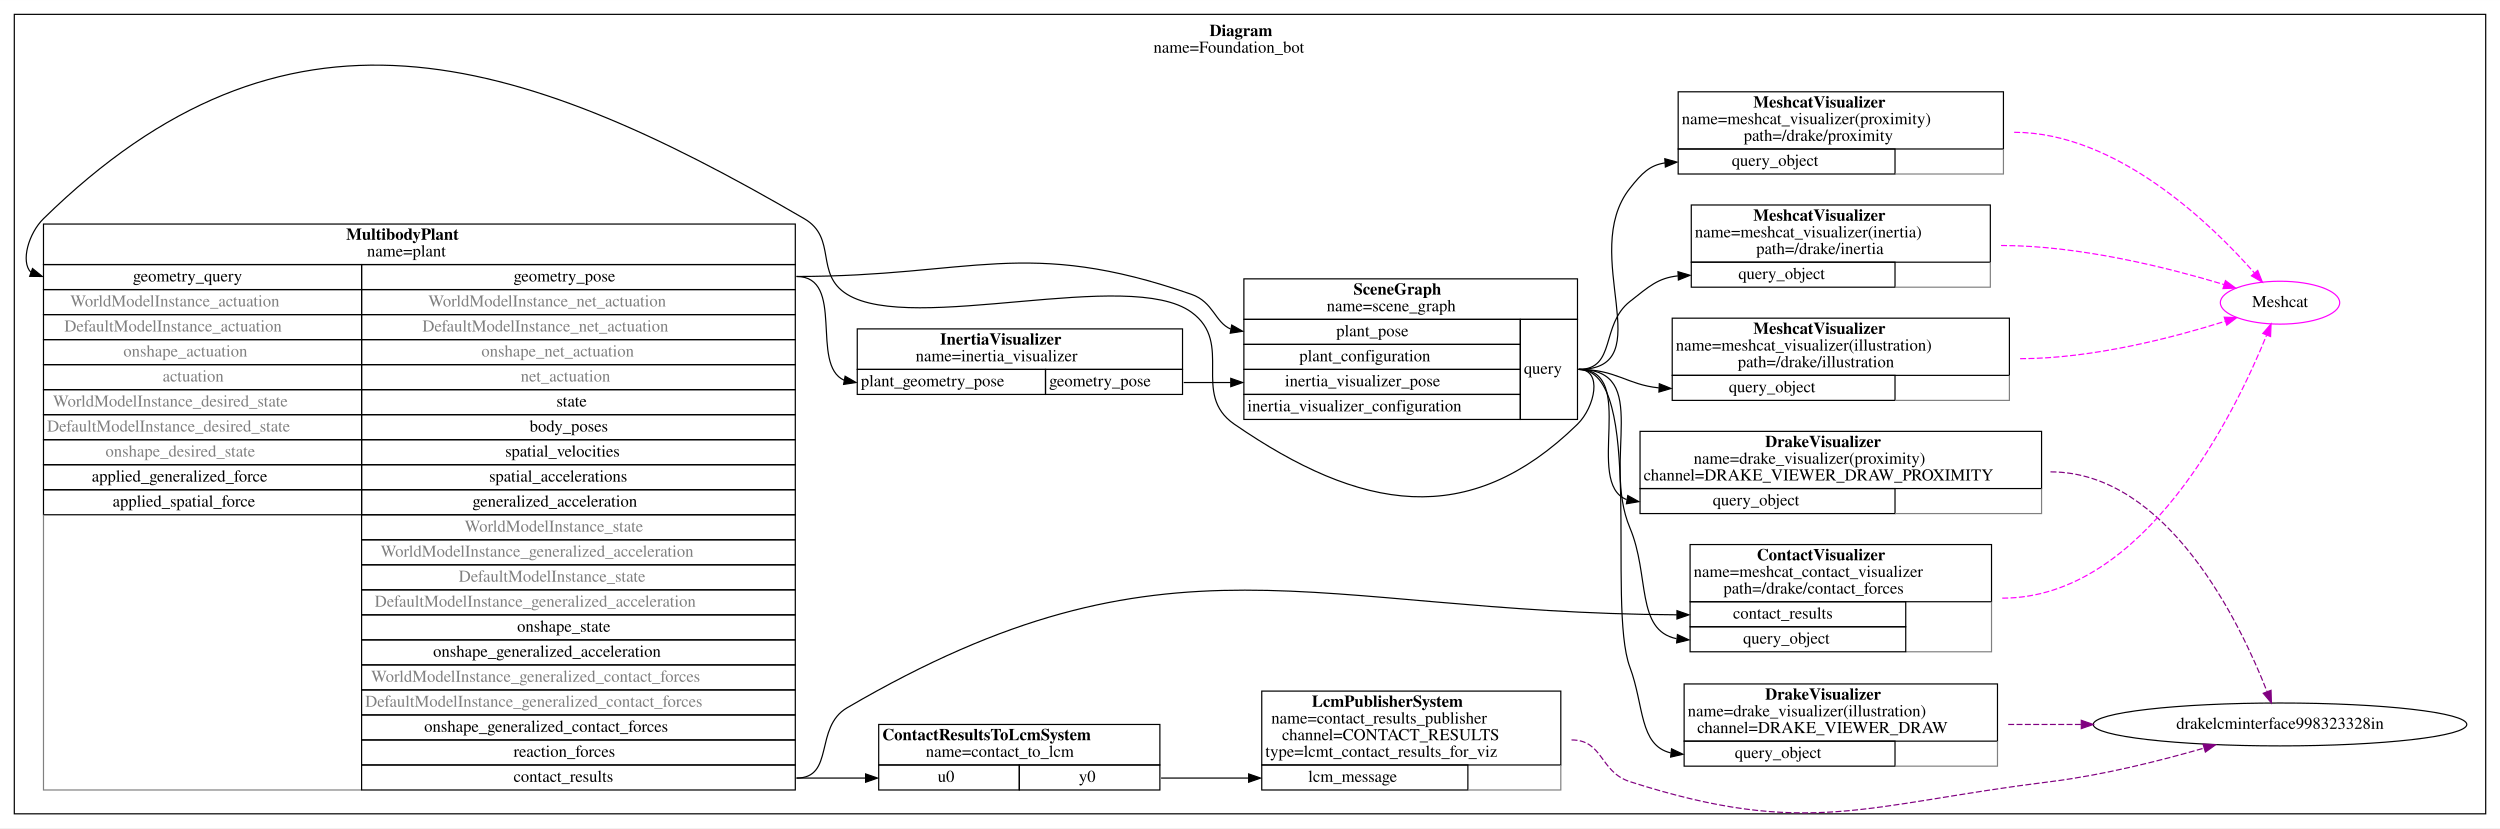
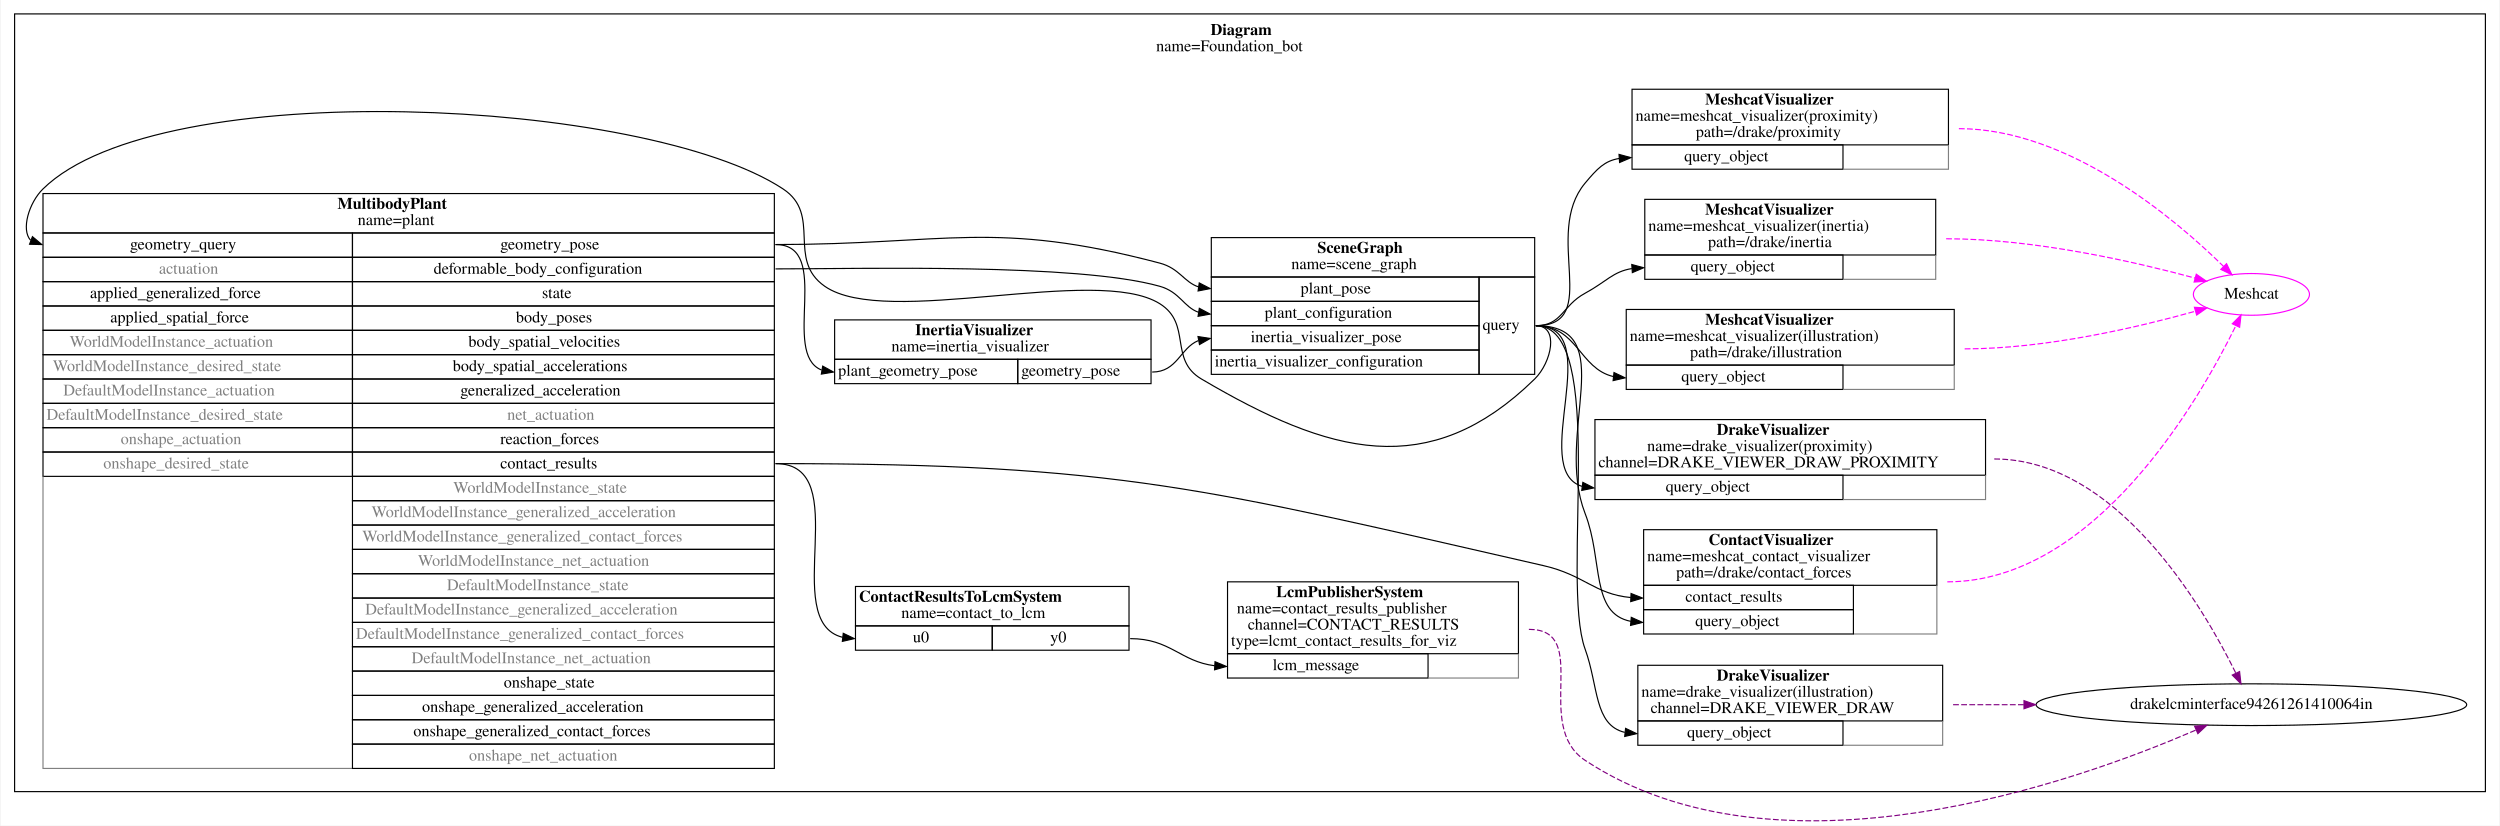
- <svg xmlns="http://www.w3.org/2000/svg" width="2098pt" height="695pt" viewBox="0.00 0.00 2098.27 695.00">
-   <g id="graph0" class="graph" transform="scale(1 1) rotate(0) translate(4 691)">
-     <polygon fill="white" stroke="transparent" points="-4,4 -4,-691 2094.27,-691 2094.27,4 -4,4" />
+ <svg xmlns="http://www.w3.org/2000/svg" width="2156pt" height="712pt" viewBox="0.00 0.00 2155.77 712.32">
+   <g id="graph0" class="graph" transform="scale(1 1) rotate(0) translate(4 708.32)">
+     <polygon fill="white" stroke="transparent" points="-4,4 -4,-708.32 2151.77,-708.32 2151.77,4 -4,4" />
    <g id="clust1" class="cluster">
-       <polygon fill="none" stroke="black" points="8,-8 8,-679 2082.27,-679 2082.27,-8 8,-8" />
-       <text text-anchor="start" x="1011.14" y="-660.8" font-family="Times,serif" font-weight="bold" font-size="14.00">Diagram</text>
-       <text text-anchor="start" x="964.14" y="-646.8" font-family="Times,serif" font-size="14.00">name=Foundation_bot</text>
+       <polygon fill="none" stroke="black" points="8,-25.32 8,-696.32 2139.77,-696.32 2139.77,-25.32 8,-25.32" />
+       <text text-anchor="start" x="1039.88" y="-678.12" font-family="Times,serif" font-weight="bold" font-size="14.00">Diagram</text>
+       <text text-anchor="start" x="992.88" y="-664.12" font-family="Times,serif" font-size="14.00">name=Foundation_bot</text>
    </g>
    <g id="clust2" class="cluster">
-       <polygon fill="none" stroke="white" points="16,-16 16,-627 2074.27,-627 2074.27,-16 16,-16" />
+       <polygon fill="none" stroke="white" points="16,-33.32 16,-644.32 2131.77,-644.32 2131.77,-33.32 16,-33.32" />
    </g>
    <g id="node1" class="node">
-       <polygon fill="none" stroke="black" points="32.5,-469 32.5,-503 663.5,-503 663.5,-469 32.5,-469" />
-       <text text-anchor="start" x="286.5" y="-489.8" font-family="Times,serif" font-weight="bold" font-size="14.00">MultibodyPlant</text>
-       <text text-anchor="start" x="304" y="-475.8" font-family="Times,serif" font-size="14.00">name=plant</text>
-       <polygon fill="none" stroke="black" points="32.5,-448 32.5,-469 299.5,-469 299.5,-448 32.5,-448" />
-       <text text-anchor="start" x="107.5" y="-454.8" font-family="Times,serif" font-size="14.00">geometry_query</text>
-       <polygon fill="none" stroke="black" points="299.5,-448 299.5,-469 663.5,-469 663.5,-448 299.5,-448" />
-       <text text-anchor="start" x="427" y="-454.8" font-family="Times,serif" font-size="14.00">geometry_pose</text>
-       <polygon fill="none" stroke="black" points="32.5,-427 32.5,-448 299.5,-448 299.5,-427 32.5,-427" />
-       <text text-anchor="start" x="55" y="-433.8" font-family="Times,serif" font-size="14.00" fill="grey">WorldModelInstance_actuation</text>
-       <polygon fill="none" stroke="black" points="299.5,-427 299.5,-448 663.5,-448 663.5,-427 299.5,-427" />
-       <text text-anchor="start" x="355.5" y="-433.8" font-family="Times,serif" font-size="14.00" fill="grey">WorldModelInstance_net_actuation</text>
-       <polygon fill="none" stroke="black" points="32.5,-406 32.5,-427 299.5,-427 299.5,-406 32.5,-406" />
-       <text text-anchor="start" x="50" y="-412.8" font-family="Times,serif" font-size="14.00" fill="grey">DefaultModelInstance_actuation</text>
-       <polygon fill="none" stroke="black" points="299.5,-406 299.5,-427 663.5,-427 663.5,-406 299.5,-406" />
-       <text text-anchor="start" x="350.5" y="-412.8" font-family="Times,serif" font-size="14.00" fill="grey">DefaultModelInstance_net_actuation</text>
-       <polygon fill="none" stroke="black" points="32.5,-385 32.5,-406 299.5,-406 299.5,-385 32.5,-385" />
-       <text text-anchor="start" x="99.5" y="-391.8" font-family="Times,serif" font-size="14.00" fill="grey">onshape_actuation</text>
-       <polygon fill="none" stroke="black" points="299.5,-385 299.5,-406 663.5,-406 663.5,-385 299.5,-385" />
-       <text text-anchor="start" x="400" y="-391.8" font-family="Times,serif" font-size="14.00" fill="grey">onshape_net_actuation</text>
-       <polygon fill="none" stroke="black" points="32.5,-364 32.5,-385 299.5,-385 299.5,-364 32.5,-364" />
-       <text text-anchor="start" x="132.5" y="-370.8" font-family="Times,serif" font-size="14.00" fill="grey">actuation</text>
-       <polygon fill="none" stroke="black" points="299.5,-364 299.5,-385 663.5,-385 663.5,-364 299.5,-364" />
-       <text text-anchor="start" x="433" y="-370.8" font-family="Times,serif" font-size="14.00" fill="grey">net_actuation</text>
-       <polygon fill="none" stroke="black" points="32.5,-343 32.5,-364 299.5,-364 299.5,-343 32.5,-343" />
-       <text text-anchor="start" x="40.5" y="-349.8" font-family="Times,serif" font-size="14.00" fill="grey">WorldModelInstance_desired_state</text>
-       <polygon fill="none" stroke="black" points="299.5,-343 299.5,-364 663.5,-364 663.5,-343 299.5,-343" />
-       <text text-anchor="start" x="463" y="-349.8" font-family="Times,serif" font-size="14.00">state</text>
-       <polygon fill="none" stroke="black" points="32.5,-322 32.5,-343 299.5,-343 299.5,-322 32.5,-322" />
-       <text text-anchor="start" x="35.5" y="-328.8" font-family="Times,serif" font-size="14.00" fill="grey">DefaultModelInstance_desired_state</text>
-       <polygon fill="none" stroke="black" points="299.5,-322 299.5,-343 663.5,-343 663.5,-322 299.5,-322" />
-       <text text-anchor="start" x="440.5" y="-328.8" font-family="Times,serif" font-size="14.00">body_poses</text>
-       <polygon fill="none" stroke="black" points="32.5,-301 32.5,-322 299.5,-322 299.5,-301 32.5,-301" />
-       <text text-anchor="start" x="84.5" y="-307.8" font-family="Times,serif" font-size="14.00" fill="grey">onshape_desired_state</text>
-       <polygon fill="none" stroke="black" points="299.5,-301 299.5,-322 663.5,-322 663.5,-301 299.5,-301" />
-       <text text-anchor="start" x="420" y="-307.8" font-family="Times,serif" font-size="14.00">spatial_velocities</text>
-       <polygon fill="none" stroke="black" points="32.5,-280 32.5,-301 299.5,-301 299.5,-280 32.5,-280" />
-       <text text-anchor="start" x="73" y="-286.8" font-family="Times,serif" font-size="14.00">applied_generalized_force</text>
-       <polygon fill="none" stroke="black" points="299.5,-280 299.5,-301 663.5,-301 663.5,-280 299.5,-280" />
-       <text text-anchor="start" x="406.5" y="-286.8" font-family="Times,serif" font-size="14.00">spatial_accelerations</text>
-       <polygon fill="none" stroke="black" points="32.5,-259 32.5,-280 299.5,-280 299.5,-259 32.5,-259" />
-       <text text-anchor="start" x="90.5" y="-265.8" font-family="Times,serif" font-size="14.00">applied_spatial_force</text>
-       <polygon fill="none" stroke="black" points="299.5,-259 299.5,-280 663.5,-280 663.5,-259 299.5,-259" />
-       <text text-anchor="start" x="392.5" y="-265.8" font-family="Times,serif" font-size="14.00">generalized_acceleration</text>
-       <polyline fill="none" stroke="grey" points="32.5,-259 32.5,-28 299.5,-28 " />
-       <polygon fill="none" stroke="black" points="299.5,-238 299.5,-259 663.5,-259 663.5,-238 299.5,-238" />
-       <text text-anchor="start" x="386" y="-244.8" font-family="Times,serif" font-size="14.00" fill="grey">WorldModelInstance_state</text>
-       <polygon fill="none" stroke="black" points="299.5,-217 299.5,-238 663.5,-238 663.5,-217 299.5,-217" />
-       <text text-anchor="start" x="315.5" y="-223.8" font-family="Times,serif" font-size="14.00" fill="grey">WorldModelInstance_generalized_acceleration</text>
-       <polygon fill="none" stroke="black" points="299.5,-196 299.5,-217 663.5,-217 663.5,-196 299.5,-196" />
-       <text text-anchor="start" x="381" y="-202.8" font-family="Times,serif" font-size="14.00" fill="grey">DefaultModelInstance_state</text>
-       <polygon fill="none" stroke="black" points="299.5,-175 299.5,-196 663.5,-196 663.5,-175 299.5,-175" />
-       <text text-anchor="start" x="310.5" y="-181.8" font-family="Times,serif" font-size="14.00" fill="grey">DefaultModelInstance_generalized_acceleration</text>
-       <polygon fill="none" stroke="black" points="299.5,-154 299.5,-175 663.5,-175 663.5,-154 299.5,-154" />
-       <text text-anchor="start" x="430" y="-160.8" font-family="Times,serif" font-size="14.00">onshape_state</text>
-       <polygon fill="none" stroke="black" points="299.5,-133 299.5,-154 663.5,-154 663.5,-133 299.5,-133" />
-       <text text-anchor="start" x="359.5" y="-139.8" font-family="Times,serif" font-size="14.00">onshape_generalized_acceleration</text>
-       <polygon fill="none" stroke="black" points="299.5,-112 299.5,-133 663.5,-133 663.5,-112 299.5,-112" />
-       <text text-anchor="start" x="307.5" y="-118.8" font-family="Times,serif" font-size="14.00" fill="grey">WorldModelInstance_generalized_contact_forces</text>
-       <polygon fill="none" stroke="black" points="299.5,-91 299.5,-112 663.5,-112 663.5,-91 299.5,-91" />
-       <text text-anchor="start" x="302.5" y="-97.8" font-family="Times,serif" font-size="14.00" fill="grey">DefaultModelInstance_generalized_contact_forces</text>
-       <polygon fill="none" stroke="black" points="299.5,-70 299.5,-91 663.5,-91 663.5,-70 299.5,-70" />
-       <text text-anchor="start" x="352" y="-76.8" font-family="Times,serif" font-size="14.00">onshape_generalized_contact_forces</text>
-       <polygon fill="none" stroke="black" points="299.5,-49 299.5,-70 663.5,-70 663.5,-49 299.5,-49" />
-       <text text-anchor="start" x="427" y="-55.8" font-family="Times,serif" font-size="14.00">reaction_forces</text>
-       <polygon fill="none" stroke="black" points="299.5,-28 299.5,-49 663.5,-49 663.5,-28 299.5,-28" />
-       <text text-anchor="start" x="427" y="-34.8" font-family="Times,serif" font-size="14.00">contact_results</text>
+       <polygon fill="none" stroke="black" points="32.5,-507.32 32.5,-541.32 663.5,-541.32 663.5,-507.32 32.5,-507.32" />
+       <text text-anchor="start" x="286.5" y="-528.12" font-family="Times,serif" font-weight="bold" font-size="14.00">MultibodyPlant</text>
+       <text text-anchor="start" x="304" y="-514.12" font-family="Times,serif" font-size="14.00">name=plant</text>
+       <polygon fill="none" stroke="black" points="32.5,-486.32 32.5,-507.32 299.5,-507.32 299.5,-486.32 32.5,-486.32" />
+       <text text-anchor="start" x="107.5" y="-493.12" font-family="Times,serif" font-size="14.00">geometry_query</text>
+       <polygon fill="none" stroke="black" points="299.5,-486.32 299.5,-507.32 663.5,-507.32 663.5,-486.32 299.5,-486.32" />
+       <text text-anchor="start" x="427" y="-493.12" font-family="Times,serif" font-size="14.00">geometry_pose</text>
+       <polygon fill="none" stroke="black" points="32.5,-465.32 32.5,-486.32 299.5,-486.32 299.5,-465.32 32.5,-465.32" />
+       <text text-anchor="start" x="132.5" y="-472.12" font-family="Times,serif" font-size="14.00" fill="grey">actuation</text>
+       <polygon fill="none" stroke="black" points="299.5,-465.32 299.5,-486.32 663.5,-486.32 663.5,-465.32 299.5,-465.32" />
+       <text text-anchor="start" x="369.5" y="-472.12" font-family="Times,serif" font-size="14.00">deformable_body_configuration</text>
+       <polygon fill="none" stroke="black" points="32.5,-444.32 32.5,-465.32 299.5,-465.32 299.5,-444.32 32.5,-444.32" />
+       <text text-anchor="start" x="73" y="-451.12" font-family="Times,serif" font-size="14.00">applied_generalized_force</text>
+       <polygon fill="none" stroke="black" points="299.5,-444.32 299.5,-465.32 663.5,-465.32 663.5,-444.32 299.5,-444.32" />
+       <text text-anchor="start" x="463" y="-451.12" font-family="Times,serif" font-size="14.00">state</text>
+       <polygon fill="none" stroke="black" points="32.5,-423.32 32.5,-444.32 299.5,-444.32 299.5,-423.32 32.5,-423.32" />
+       <text text-anchor="start" x="90.5" y="-430.12" font-family="Times,serif" font-size="14.00">applied_spatial_force</text>
+       <polygon fill="none" stroke="black" points="299.5,-423.32 299.5,-444.32 663.5,-444.32 663.5,-423.32 299.5,-423.32" />
+       <text text-anchor="start" x="440.5" y="-430.12" font-family="Times,serif" font-size="14.00">body_poses</text>
+       <polygon fill="none" stroke="black" points="32.5,-402.32 32.5,-423.32 299.5,-423.32 299.5,-402.32 32.5,-402.32" />
+       <text text-anchor="start" x="55.5" y="-409.12" font-family="Times,serif" font-size="14.00" fill="grey">WorldModelInstance_actuation</text>
+       <polygon fill="none" stroke="black" points="299.5,-402.32 299.5,-423.32 663.5,-423.32 663.5,-402.32 299.5,-402.32" />
+       <text text-anchor="start" x="399.5" y="-409.12" font-family="Times,serif" font-size="14.00">body_spatial_velocities</text>
+       <polygon fill="none" stroke="black" points="32.5,-381.32 32.5,-402.32 299.5,-402.32 299.5,-381.32 32.5,-381.32" />
+       <text text-anchor="start" x="41" y="-388.12" font-family="Times,serif" font-size="14.00" fill="grey">WorldModelInstance_desired_state</text>
+       <polygon fill="none" stroke="black" points="299.5,-381.32 299.5,-402.32 663.5,-402.32 663.5,-381.32 299.5,-381.32" />
+       <text text-anchor="start" x="386" y="-388.12" font-family="Times,serif" font-size="14.00">body_spatial_accelerations</text>
+       <polygon fill="none" stroke="black" points="32.5,-360.32 32.5,-381.32 299.5,-381.32 299.5,-360.32 32.5,-360.32" />
+       <text text-anchor="start" x="50" y="-367.12" font-family="Times,serif" font-size="14.00" fill="grey">DefaultModelInstance_actuation</text>
+       <polygon fill="none" stroke="black" points="299.5,-360.32 299.5,-381.32 663.5,-381.32 663.5,-360.32 299.5,-360.32" />
+       <text text-anchor="start" x="392.5" y="-367.12" font-family="Times,serif" font-size="14.00">generalized_acceleration</text>
+       <polygon fill="none" stroke="black" points="32.5,-339.32 32.5,-360.32 299.5,-360.32 299.5,-339.32 32.5,-339.32" />
+       <text text-anchor="start" x="35.5" y="-346.12" font-family="Times,serif" font-size="14.00" fill="grey">DefaultModelInstance_desired_state</text>
+       <polygon fill="none" stroke="black" points="299.5,-339.32 299.5,-360.32 663.5,-360.32 663.5,-339.32 299.5,-339.32" />
+       <text text-anchor="start" x="433" y="-346.12" font-family="Times,serif" font-size="14.00" fill="grey">net_actuation</text>
+       <polygon fill="none" stroke="black" points="32.5,-318.32 32.5,-339.32 299.5,-339.32 299.5,-318.32 32.5,-318.32" />
+       <text text-anchor="start" x="99.5" y="-325.12" font-family="Times,serif" font-size="14.00" fill="grey">onshape_actuation</text>
+       <polygon fill="none" stroke="black" points="299.5,-318.32 299.5,-339.32 663.5,-339.32 663.5,-318.32 299.5,-318.32" />
+       <text text-anchor="start" x="427" y="-325.12" font-family="Times,serif" font-size="14.00">reaction_forces</text>
+       <polygon fill="none" stroke="black" points="32.5,-297.32 32.5,-318.32 299.5,-318.32 299.5,-297.32 32.5,-297.32" />
+       <text text-anchor="start" x="84.5" y="-304.12" font-family="Times,serif" font-size="14.00" fill="grey">onshape_desired_state</text>
+       <polygon fill="none" stroke="black" points="299.5,-297.32 299.5,-318.32 663.5,-318.32 663.5,-297.32 299.5,-297.32" />
+       <text text-anchor="start" x="427" y="-304.12" font-family="Times,serif" font-size="14.00">contact_results</text>
+       <polyline fill="none" stroke="grey" points="32.5,-297.32 32.5,-45.32 299.5,-45.32 " />
+       <polygon fill="none" stroke="black" points="299.5,-276.32 299.5,-297.32 663.5,-297.32 663.5,-276.32 299.5,-276.32" />
+       <text text-anchor="start" x="386.5" y="-283.12" font-family="Times,serif" font-size="14.00" fill="grey">WorldModelInstance_state</text>
+       <polygon fill="none" stroke="black" points="299.5,-255.32 299.5,-276.32 663.5,-276.32 663.5,-255.32 299.5,-255.32" />
+       <text text-anchor="start" x="316" y="-262.12" font-family="Times,serif" font-size="14.00" fill="grey">WorldModelInstance_generalized_acceleration</text>
+       <polygon fill="none" stroke="black" points="299.5,-234.32 299.5,-255.32 663.5,-255.32 663.5,-234.32 299.5,-234.32" />
+       <text text-anchor="start" x="308" y="-241.12" font-family="Times,serif" font-size="14.00" fill="grey">WorldModelInstance_generalized_contact_forces</text>
+       <polygon fill="none" stroke="black" points="299.5,-213.32 299.5,-234.32 663.5,-234.32 663.5,-213.32 299.5,-213.32" />
+       <text text-anchor="start" x="356" y="-220.12" font-family="Times,serif" font-size="14.00" fill="grey">WorldModelInstance_net_actuation</text>
+       <polygon fill="none" stroke="black" points="299.5,-192.32 299.5,-213.32 663.5,-213.32 663.5,-192.32 299.5,-192.32" />
+       <text text-anchor="start" x="381" y="-199.12" font-family="Times,serif" font-size="14.00" fill="grey">DefaultModelInstance_state</text>
+       <polygon fill="none" stroke="black" points="299.5,-171.32 299.5,-192.32 663.5,-192.32 663.5,-171.32 299.5,-171.32" />
+       <text text-anchor="start" x="310.5" y="-178.12" font-family="Times,serif" font-size="14.00" fill="grey">DefaultModelInstance_generalized_acceleration</text>
+       <polygon fill="none" stroke="black" points="299.5,-150.32 299.5,-171.32 663.5,-171.32 663.5,-150.32 299.5,-150.32" />
+       <text text-anchor="start" x="302.5" y="-157.12" font-family="Times,serif" font-size="14.00" fill="grey">DefaultModelInstance_generalized_contact_forces</text>
+       <polygon fill="none" stroke="black" points="299.5,-129.32 299.5,-150.32 663.5,-150.32 663.5,-129.32 299.5,-129.32" />
+       <text text-anchor="start" x="350.5" y="-136.12" font-family="Times,serif" font-size="14.00" fill="grey">DefaultModelInstance_net_actuation</text>
+       <polygon fill="none" stroke="black" points="299.5,-108.32 299.5,-129.32 663.5,-129.32 663.5,-108.32 299.5,-108.32" />
+       <text text-anchor="start" x="430" y="-115.12" font-family="Times,serif" font-size="14.00">onshape_state</text>
+       <polygon fill="none" stroke="black" points="299.5,-87.32 299.5,-108.32 663.5,-108.32 663.5,-87.32 299.5,-87.32" />
+       <text text-anchor="start" x="359.5" y="-94.12" font-family="Times,serif" font-size="14.00">onshape_generalized_acceleration</text>
+       <polygon fill="none" stroke="black" points="299.5,-66.32 299.5,-87.32 663.5,-87.32 663.5,-66.32 299.5,-66.32" />
+       <text text-anchor="start" x="352" y="-73.12" font-family="Times,serif" font-size="14.00">onshape_generalized_contact_forces</text>
+       <polygon fill="none" stroke="black" points="299.5,-45.32 299.5,-66.32 663.5,-66.32 663.5,-45.32 299.5,-45.32" />
+       <text text-anchor="start" x="400" y="-52.12" font-family="Times,serif" font-size="14.00" fill="grey">onshape_net_actuation</text>
    </g>
    <g id="node2" class="node">
-       <polygon fill="none" stroke="black" points="1040,-423 1040,-457 1320,-457 1320,-423 1040,-423" />
-       <text text-anchor="start" x="1132" y="-443.8" font-family="Times,serif" font-weight="bold" font-size="14.00">SceneGraph</text>
-       <text text-anchor="start" x="1109.5" y="-429.8" font-family="Times,serif" font-size="14.00">name=scene_graph</text>
-       <polygon fill="none" stroke="black" points="1040,-402 1040,-423 1272,-423 1272,-402 1040,-402" />
-       <text text-anchor="start" x="1117.5" y="-408.8" font-family="Times,serif" font-size="14.00">plant_pose</text>
-       <polygon fill="none" stroke="black" points="1272,-339 1272,-423 1320,-423 1320,-339 1272,-339" />
-       <text text-anchor="start" x="1275" y="-377.3" font-family="Times,serif" font-size="14.00">query</text>
-       <polygon fill="none" stroke="black" points="1040,-381 1040,-402 1272,-402 1272,-381 1040,-381" />
-       <text text-anchor="start" x="1086.5" y="-387.8" font-family="Times,serif" font-size="14.00">plant_configuration</text>
-       <polygon fill="none" stroke="black" points="1040,-360 1040,-381 1272,-381 1272,-360 1040,-360" />
-       <text text-anchor="start" x="1074.5" y="-366.8" font-family="Times,serif" font-size="14.00">inertia_visualizer_pose</text>
-       <polygon fill="none" stroke="black" points="1040,-339 1040,-360 1272,-360 1272,-339 1040,-339" />
-       <text text-anchor="start" x="1043" y="-345.8" font-family="Times,serif" font-size="14.00">inertia_visualizer_configuration</text>
+       <polygon fill="none" stroke="black" points="1040.5,-469.32 1040.5,-503.32 1319.5,-503.32 1319.5,-469.32 1040.5,-469.32" />
+       <text text-anchor="start" x="1132" y="-490.12" font-family="Times,serif" font-weight="bold" font-size="14.00">SceneGraph</text>
+       <text text-anchor="start" x="1109.5" y="-476.12" font-family="Times,serif" font-size="14.00">name=scene_graph</text>
+       <polygon fill="none" stroke="black" points="1040.5,-448.32 1040.5,-469.32 1271.5,-469.32 1271.5,-448.32 1040.5,-448.32" />
+       <text text-anchor="start" x="1117.5" y="-455.12" font-family="Times,serif" font-size="14.00">plant_pose</text>
+       <polygon fill="none" stroke="black" points="1271.5,-385.32 1271.5,-469.32 1319.5,-469.32 1319.5,-385.32 1271.5,-385.32" />
+       <text text-anchor="start" x="1274.5" y="-423.62" font-family="Times,serif" font-size="14.00">query</text>
+       <polygon fill="none" stroke="black" points="1040.5,-427.32 1040.5,-448.32 1271.5,-448.32 1271.5,-427.32 1040.5,-427.32" />
+       <text text-anchor="start" x="1086.5" y="-434.12" font-family="Times,serif" font-size="14.00">plant_configuration</text>
+       <polygon fill="none" stroke="black" points="1040.5,-406.32 1040.5,-427.32 1271.5,-427.32 1271.5,-406.32 1040.5,-406.32" />
+       <text text-anchor="start" x="1074.5" y="-413.12" font-family="Times,serif" font-size="14.00">inertia_visualizer_pose</text>
+       <polygon fill="none" stroke="black" points="1040.5,-385.32 1040.5,-406.32 1271.5,-406.32 1271.5,-385.32 1040.5,-385.32" />
+       <text text-anchor="start" x="1043.5" y="-392.12" font-family="Times,serif" font-size="14.00">inertia_visualizer_configuration</text>
+     </g>
+     <g id="edge14" class="edge">
+       <path fill="none" stroke="black" d="M664.5,-497.32C812,-497.32 853.39,-518.99 996,-481.32 1013.18,-476.78 1016.87,-464.88 1029.6,-460.75" />
+       <polygon fill="black" stroke="black" points="1030.11,-464.22 1039.5,-459.32 1029.1,-457.29 1030.11,-464.22" />
+     </g>
+     <g id="edge15" class="edge">
+       <path fill="none" stroke="black" d="M664.5,-476.32C738.24,-476.32 925.02,-481.32 996,-461.32 1013.43,-456.4 1016.68,-443.4 1029.47,-438.89" />
+       <polygon fill="black" stroke="black" points="1030.16,-442.32 1039.5,-437.32 1029.08,-435.41 1030.16,-442.32" />
+     </g>
+     <g id="node6" class="node">
+       <polygon fill="none" stroke="black" points="733.5,-168.32 733.5,-202.32 969.5,-202.32 969.5,-168.32 733.5,-168.32" />
+       <text text-anchor="start" x="736.5" y="-189.12" font-family="Times,serif" font-weight="bold" font-size="14.00">ContactResultsToLcmSystem</text>
+       <text text-anchor="start" x="773" y="-175.12" font-family="Times,serif" font-size="14.00">name=contact_to_lcm</text>
+       <polygon fill="none" stroke="black" points="733.5,-147.32 733.5,-168.32 851.5,-168.32 851.5,-147.32 733.5,-147.32" />
+       <text text-anchor="start" x="783" y="-154.12" font-family="Times,serif" font-size="14.00">u0</text>
+       <polygon fill="none" stroke="black" points="851.5,-147.32 851.5,-168.32 969.5,-168.32 969.5,-147.32 851.5,-147.32" />
+       <text text-anchor="start" x="901.5" y="-154.12" font-family="Times,serif" font-size="14.00">y0</text>
+     </g>
+     <g id="edge13" class="edge">
+       <path fill="none" stroke="black" d="M664.5,-308.32C734.36,-308.32 666.55,-172.26 722.43,-158.45" />
+       <polygon fill="black" stroke="black" points="722.95,-161.91 732.5,-157.32 722.17,-154.95 722.95,-161.91" />
+     </g>
+     <g id="node12" class="node">
+       <polygon fill="none" stroke="black" points="1413.5,-203.32 1413.5,-251.32 1666.5,-251.32 1666.5,-203.32 1413.5,-203.32" />
+       <text text-anchor="start" x="1469.5" y="-238.12" font-family="Times,serif" font-weight="bold" font-size="14.00">ContactVisualizer</text>
+       <text text-anchor="start" x="1416.5" y="-224.12" font-family="Times,serif" font-size="14.00">name=meshcat_contact_visualizer</text>
+       <text text-anchor="start" x="1441.5" y="-210.12" font-family="Times,serif" font-size="14.00">path=/drake/contact_forces</text>
+       <polygon fill="none" stroke="black" points="1413.5,-182.32 1413.5,-203.32 1594.5,-203.32 1594.5,-182.32 1413.5,-182.32" />
+       <text text-anchor="start" x="1449.5" y="-189.12" font-family="Times,serif" font-size="14.00">contact_results</text>
+       <polyline fill="none" stroke="grey" points="1594.5,-161.32 1666.5,-161.32 1666.5,-203.32 " />
+       <polygon fill="none" stroke="black" points="1413.5,-161.32 1413.5,-182.32 1594.5,-182.32 1594.5,-161.32 1413.5,-161.32" />
+       <text text-anchor="start" x="1458" y="-168.12" font-family="Times,serif" font-size="14.00">query_object</text>
+     </g>
+     <g id="edge8" class="edge">
+       <path fill="none" stroke="black" d="M664.5,-308.32C961.53,-308.32 1037.41,-286.38 1327,-220.32 1362.48,-212.22 1371.08,-195.67 1402.48,-192.76" />
+       <polygon fill="black" stroke="black" points="1402.66,-196.26 1412.5,-192.32 1402.36,-189.26 1402.66,-196.26" />
+     </g>
+     <g id="node13" class="node">
+       <polygon fill="none" stroke="black" points="715.5,-398.32 715.5,-432.32 988.5,-432.32 988.5,-398.32 715.5,-398.32" />
+       <text text-anchor="start" x="785" y="-419.12" font-family="Times,serif" font-weight="bold" font-size="14.00">InertiaVisualizer</text>
+       <text text-anchor="start" x="764.5" y="-405.12" font-family="Times,serif" font-size="14.00">name=inertia_visualizer</text>
+       <polygon fill="none" stroke="black" points="715.5,-377.32 715.5,-398.32 873.5,-398.32 873.5,-377.32 715.5,-377.32" />
+       <text text-anchor="start" x="718.5" y="-384.12" font-family="Times,serif" font-size="14.00">plant_geometry_pose</text>
+       <polygon fill="none" stroke="black" points="873.5,-377.32 873.5,-398.32 988.5,-398.32 988.5,-377.32 873.5,-377.32" />
+       <text text-anchor="start" x="876.5" y="-384.12" font-family="Times,serif" font-size="14.00">geometry_pose</text>
+     </g>
+     <g id="edge11" class="edge">
+       <path fill="none" stroke="black" d="M664.5,-497.32C714.22,-497.32 668.71,-403.04 704.29,-389.05" />
+       <polygon fill="black" stroke="black" points="705.22,-392.44 714.5,-387.32 704.06,-385.54 705.22,-392.44" />
+     </g>
+     <g id="edge17" class="edge">
+       <path fill="none" stroke="black" d="M1320.5,-427.32C1340.95,-427.32 1334.12,-395.62 1319.5,-381.32 1228.17,-291.95 1142.09,-316.45 1032,-381.32 1003.55,-398.08 1024.01,-428.82 996,-446.32 941.46,-480.39 759.75,-424.54 707,-461.32 673.68,-484.55 704.91,-522.96 671,-545.32 552.55,-623.43 133.87,-644.6 32.5,-545.32 20.35,-533.42 13.38,-510 21.85,-500.98" />
+       <polygon fill="black" stroke="black" points="23.39,-504.14 31.5,-497.32 20.91,-497.59 23.39,-504.14" />
+     </g>
+     <g id="node3" class="node">
+       <polygon fill="none" stroke="black" points="1408.5,-86.32 1408.5,-134.32 1671.5,-134.32 1671.5,-86.32 1408.5,-86.32" />
+       <text text-anchor="start" x="1476.5" y="-121.12" font-family="Times,serif" font-weight="bold" font-size="14.00">DrakeVisualizer</text>
+       <text text-anchor="start" x="1411.5" y="-107.12" font-family="Times,serif" font-size="14.00">name=drake_visualizer(illustration)</text>
+       <text text-anchor="start" x="1419.5" y="-93.12" font-family="Times,serif" font-size="14.00">channel=DRAKE_VIEWER_DRAW</text>
+       <polygon fill="none" stroke="black" points="1408.5,-65.32 1408.5,-86.32 1585.5,-86.32 1585.5,-65.32 1408.5,-65.32" />
+       <text text-anchor="start" x="1451" y="-72.12" font-family="Times,serif" font-size="14.00">query_object</text>
+       <polyline fill="none" stroke="grey" points="1585.5,-65.32 1671.5,-65.32 1671.5,-86.32 " />
+     </g>
+     <g id="edge12" class="edge">
+       <path fill="none" stroke="black" d="M1320.5,-427.32C1383.22,-427.32 1341.54,-207.25 1363,-148.32 1374.68,-116.24 1370.62,-82.88 1397.23,-76.43" />
+       <polygon fill="black" stroke="black" points="1397.94,-79.88 1407.5,-75.32 1397.18,-72.92 1397.94,-79.88" />
+     </g>
+     <g id="node5" class="node">
+       <polygon fill="none" stroke="black" points="1371.5,-298.32 1371.5,-346.32 1708.5,-346.32 1708.5,-298.32 1371.5,-298.32" />
+       <text text-anchor="start" x="1476.5" y="-333.12" font-family="Times,serif" font-weight="bold" font-size="14.00">DrakeVisualizer</text>
+       <text text-anchor="start" x="1416.5" y="-319.12" font-family="Times,serif" font-size="14.00">name=drake_visualizer(proximity)</text>
+       <text text-anchor="start" x="1374.5" y="-305.12" font-family="Times,serif" font-size="14.00">channel=DRAKE_VIEWER_DRAW_PROXIMITY</text>
+       <polygon fill="none" stroke="black" points="1371.5,-277.32 1371.5,-298.32 1585.5,-298.32 1585.5,-277.32 1371.5,-277.32" />
+       <text text-anchor="start" x="1432.5" y="-284.12" font-family="Times,serif" font-size="14.00">query_object</text>
+       <polyline fill="none" stroke="grey" points="1585.5,-277.32 1708.5,-277.32 1708.5,-298.32 " />
+     </g>
+     <g id="edge10" class="edge">
+       <path fill="none" stroke="black" d="M1320.5,-427.32C1382.7,-427.32 1313.55,-303.24 1360.35,-288.7" />
+       <polygon fill="black" stroke="black" points="1361.07,-292.14 1370.5,-287.32 1360.12,-285.2 1361.07,-292.14" />
+     </g>
+     <g id="node8" class="node">
+       <polygon fill="none" stroke="black" points="1398.5,-393.32 1398.5,-441.32 1681.5,-441.32 1681.5,-393.32 1398.5,-393.32" />
+       <text text-anchor="start" x="1466.5" y="-428.12" font-family="Times,serif" font-weight="bold" font-size="14.00">MeshcatVisualizer</text>
+       <text text-anchor="start" x="1401.5" y="-414.12" font-family="Times,serif" font-size="14.00">name=meshcat_visualizer(illustration)</text>
+       <text text-anchor="start" x="1453.5" y="-400.12" font-family="Times,serif" font-size="14.00">path=/drake/illustration</text>
+       <polygon fill="none" stroke="black" points="1398.5,-372.32 1398.5,-393.32 1585.5,-393.32 1585.5,-372.32 1398.5,-372.32" />
+       <text text-anchor="start" x="1446" y="-379.12" font-family="Times,serif" font-size="14.00">query_object</text>
+       <polyline fill="none" stroke="grey" points="1585.5,-372.32 1681.5,-372.32 1681.5,-393.32 " />
+     </g>
+     <g id="edge19" class="edge">
+       <path fill="none" stroke="black" d="M1320.5,-427.32C1356.42,-427.32 1357.92,-390.36 1387.39,-383.43" />
+       <polygon fill="black" stroke="black" points="1387.94,-386.89 1397.5,-382.32 1387.18,-379.93 1387.94,-386.89" />
+     </g>
+     <g id="node10" class="node">
+       <polygon fill="none" stroke="black" points="1414.5,-488.32 1414.5,-536.32 1665.5,-536.32 1665.5,-488.32 1414.5,-488.32" />
+       <text text-anchor="start" x="1466.5" y="-523.12" font-family="Times,serif" font-weight="bold" font-size="14.00">MeshcatVisualizer</text>
+       <text text-anchor="start" x="1417.5" y="-509.12" font-family="Times,serif" font-size="14.00">name=meshcat_visualizer(inertia)</text>
+       <text text-anchor="start" x="1469" y="-495.12" font-family="Times,serif" font-size="14.00">path=/drake/inertia</text>
+       <polygon fill="none" stroke="black" points="1414.5,-467.32 1414.5,-488.32 1585.5,-488.32 1585.5,-467.32 1414.5,-467.32" />
+       <text text-anchor="start" x="1454" y="-474.12" font-family="Times,serif" font-size="14.00">query_object</text>
+       <polyline fill="none" stroke="grey" points="1585.5,-467.32 1665.5,-467.32 1665.5,-488.32 " />
+     </g>
+     <g id="edge20" class="edge">
+       <path fill="none" stroke="black" d="M1320.5,-427.32C1343.12,-427.32 1343.11,-444.54 1363,-455.32 1381.16,-465.16 1387.2,-474.06 1403.35,-476.6" />
+       <polygon fill="black" stroke="black" points="1403.28,-480.1 1413.5,-477.32 1403.77,-473.12 1403.28,-480.1" />
+     </g>
+     <g id="node11" class="node">
+       <polygon fill="none" stroke="black" points="1403.5,-583.32 1403.5,-631.32 1676.5,-631.32 1676.5,-583.32 1403.5,-583.32" />
+       <text text-anchor="start" x="1466.5" y="-618.12" font-family="Times,serif" font-weight="bold" font-size="14.00">MeshcatVisualizer</text>
+       <text text-anchor="start" x="1406.5" y="-604.12" font-family="Times,serif" font-size="14.00">name=meshcat_visualizer(proximity)</text>
+       <text text-anchor="start" x="1458.5" y="-590.12" font-family="Times,serif" font-size="14.00">path=/drake/proximity</text>
+       <polygon fill="none" stroke="black" points="1403.5,-562.32 1403.5,-583.32 1585.5,-583.32 1585.5,-562.32 1403.5,-562.32" />
+       <text text-anchor="start" x="1448.5" y="-569.12" font-family="Times,serif" font-size="14.00">query_object</text>
+       <polyline fill="none" stroke="grey" points="1585.5,-562.32 1676.5,-562.32 1676.5,-583.32 " />
+     </g>
+     <g id="edge21" class="edge">
+       <path fill="none" stroke="black" d="M1320.5,-427.32C1378.34,-427.32 1325.84,-505.99 1363,-550.32 1373.49,-562.83 1379.74,-569.53 1392.5,-571.61" />
+       <polygon fill="black" stroke="black" points="1392.28,-575.1 1402.5,-572.32 1392.77,-568.12 1392.28,-575.1" />
    </g>
    <g id="edge9" class="edge">
-       <path fill="none" stroke="black" d="M664.5,-459C811.98,-459 856.71,-492.48 996,-444 1014.43,-437.59 1015.67,-420.54 1028.93,-414.86" />
-       <polygon fill="black" stroke="black" points="1029.8,-418.26 1039,-413 1028.53,-411.38 1029.8,-418.26" />
-     </g>
-     <g id="node6" class="node">
-       <polygon fill="none" stroke="black" points="733.5,-49 733.5,-83 969.5,-83 969.5,-49 733.5,-49" />
-       <text text-anchor="start" x="736.5" y="-69.8" font-family="Times,serif" font-weight="bold" font-size="14.00">ContactResultsToLcmSystem</text>
-       <text text-anchor="start" x="773" y="-55.8" font-family="Times,serif" font-size="14.00">name=contact_to_lcm</text>
-       <polygon fill="none" stroke="black" points="733.5,-28 733.5,-49 851.5,-49 851.5,-28 733.5,-28" />
-       <text text-anchor="start" x="783" y="-34.8" font-family="Times,serif" font-size="14.00">u0</text>
-       <polygon fill="none" stroke="black" points="851.5,-28 851.5,-49 969.5,-49 969.5,-28 851.5,-28" />
-       <text text-anchor="start" x="901.5" y="-34.8" font-family="Times,serif" font-size="14.00">y0</text>
-     </g>
-     <g id="edge8" class="edge">
-       <path fill="none" stroke="black" d="M664.5,-38C691.06,-38 700.12,-38 722.44,-38" />
-       <polygon fill="black" stroke="black" points="722.5,-41.5 732.5,-38 722.5,-34.5 722.5,-41.5" />
-     </g>
-     <g id="node12" class="node">
-       <polygon fill="none" stroke="black" points="1414.5,-186 1414.5,-234 1667.5,-234 1667.5,-186 1414.5,-186" />
-       <text text-anchor="start" x="1470.5" y="-220.8" font-family="Times,serif" font-weight="bold" font-size="14.00">ContactVisualizer</text>
-       <text text-anchor="start" x="1417.5" y="-206.8" font-family="Times,serif" font-size="14.00">name=meshcat_contact_visualizer</text>
-       <text text-anchor="start" x="1442.5" y="-192.8" font-family="Times,serif" font-size="14.00">path=/drake/contact_forces</text>
-       <polygon fill="none" stroke="black" points="1414.5,-165 1414.5,-186 1595.5,-186 1595.5,-165 1414.5,-165" />
-       <text text-anchor="start" x="1450.5" y="-171.8" font-family="Times,serif" font-size="14.00">contact_results</text>
-       <polyline fill="none" stroke="grey" points="1595.5,-144 1667.5,-144 1667.5,-186 " />
-       <polygon fill="none" stroke="black" points="1414.5,-144 1414.5,-165 1595.5,-165 1595.5,-144 1414.5,-144" />
-       <text text-anchor="start" x="1459" y="-150.8" font-family="Times,serif" font-size="14.00">query_object</text>
+       <path fill="none" stroke="black" d="M1320.5,-427.32C1394.94,-427.32 1336.04,-334.7 1363,-265.32 1378.77,-224.75 1367.4,-179.09 1402.52,-172.21" />
+       <polygon fill="black" stroke="black" points="1402.85,-175.69 1412.5,-171.32 1402.23,-168.72 1402.85,-175.69" />
+     </g>
+     <g id="node4" class="node">
+       <ellipse fill="none" stroke="black" cx="1937.88" cy="-100.32" rx="185.77" ry="18" />
+       <text text-anchor="middle" x="1937.88" y="-96.62" font-family="Times,serif" font-size="14.00">drakelcminterface94261261410064in</text>
+     </g>
+     <g id="edge1" class="edge">
+       <path fill="none" stroke="#800080" stroke-dasharray="5,2" d="M1680.5,-100.32C1700.3,-100.32 1720.95,-100.32 1741.57,-100.32" />
+       <polygon fill="#800080" stroke="#800080" points="1741.68,-103.82 1751.68,-100.32 1741.68,-96.82 1741.68,-103.82" />
+     </g>
+     <g id="edge2" class="edge">
+       <path fill="none" stroke="#800080" stroke-dasharray="5,2" d="M1716,-312.32C1821.52,-312.32 1896.21,-184.84 1924.43,-127.59" />
+       <polygon fill="#800080" stroke="#800080" points="1927.68,-128.92 1928.86,-118.39 1921.37,-125.88 1927.68,-128.92" />
+     </g>
+     <g id="node7" class="node">
+       <polygon fill="none" stroke="black" points="1054.5,-144.32 1054.5,-206.32 1305.5,-206.32 1305.5,-144.32 1054.5,-144.32" />
+       <text text-anchor="start" x="1096.5" y="-193.12" font-family="Times,serif" font-weight="bold" font-size="14.00">LcmPublisherSystem</text>
+       <text text-anchor="start" x="1062.5" y="-179.12" font-family="Times,serif" font-size="14.00">name=contact_results_publisher</text>
+       <text text-anchor="start" x="1072" y="-165.12" font-family="Times,serif" font-size="14.00">channel=CONTACT_RESULTS</text>
+       <text text-anchor="start" x="1057.5" y="-151.12" font-family="Times,serif" font-size="14.00">type=lcmt_contact_results_for_viz</text>
+       <polygon fill="none" stroke="black" points="1054.5,-123.32 1054.5,-144.32 1227.5,-144.32 1227.5,-123.32 1054.5,-123.32" />
+       <text text-anchor="start" x="1093.5" y="-130.12" font-family="Times,serif" font-size="14.00">lcm_message</text>
+       <polyline fill="none" stroke="grey" points="1227.5,-123.32 1305.5,-123.32 1305.5,-144.32 " />
    </g>
    <g id="edge18" class="edge">
-       <path fill="none" stroke="black" d="M664.5,-38C696.82,-38 679.09,-80.71 707,-97 976.91,-254.52 1095.04,-176.72 1403.39,-175.03" />
-       <polygon fill="black" stroke="black" points="1403.51,-178.53 1413.5,-175 1403.49,-171.53 1403.51,-178.53" />
-     </g>
-     <g id="node13" class="node">
-       <polygon fill="none" stroke="black" points="715.5,-381 715.5,-415 988.5,-415 988.5,-381 715.5,-381" />
-       <text text-anchor="start" x="785" y="-401.8" font-family="Times,serif" font-weight="bold" font-size="14.00">InertiaVisualizer</text>
-       <text text-anchor="start" x="764.5" y="-387.8" font-family="Times,serif" font-size="14.00">name=inertia_visualizer</text>
-       <polygon fill="none" stroke="black" points="715.5,-360 715.5,-381 873.5,-381 873.5,-360 715.5,-360" />
-       <text text-anchor="start" x="718.5" y="-366.8" font-family="Times,serif" font-size="14.00">plant_geometry_pose</text>
-       <polygon fill="none" stroke="black" points="873.5,-360 873.5,-381 988.5,-381 988.5,-360 873.5,-360" />
-       <text text-anchor="start" x="876.5" y="-366.8" font-family="Times,serif" font-size="14.00">geometry_pose</text>
-     </g>
-     <g id="edge14" class="edge">
-       <path fill="none" stroke="black" d="M664.5,-459C705.97,-459 675.5,-384.64 704.6,-371.86" />
-       <polygon fill="black" stroke="black" points="705.32,-375.29 714.5,-370 704.03,-368.41 705.32,-375.29" />
-     </g>
-     <g id="edge11" class="edge">
-       <path fill="none" stroke="black" d="M1321,-381C1341.45,-381 1334.62,-349.3 1320,-335 1228.51,-245.48 1137.46,-262.46 1032,-335 995.14,-360.35 1032.19,-402.7 996,-429 943.98,-466.81 761.71,-410.2 707,-444 679.4,-461.05 699.03,-491.17 671,-507.5 425.8,-650.35 235.22,-706.08 32.5,-507.5 20.11,-495.36 13.05,-471.35 22,-462.44" />
-       <polygon fill="black" stroke="black" points="23.29,-465.69 31.5,-459 20.91,-459.11 23.29,-465.69" />
-     </g>
-     <g id="node3" class="node">
-       <polygon fill="none" stroke="black" points="1409.5,-69 1409.5,-117 1672.5,-117 1672.5,-69 1409.5,-69" />
-       <text text-anchor="start" x="1477.5" y="-103.8" font-family="Times,serif" font-weight="bold" font-size="14.00">DrakeVisualizer</text>
-       <text text-anchor="start" x="1412.5" y="-89.8" font-family="Times,serif" font-size="14.00">name=drake_visualizer(illustration)</text>
-       <text text-anchor="start" x="1420.5" y="-75.8" font-family="Times,serif" font-size="14.00">channel=DRAKE_VIEWER_DRAW</text>
-       <polygon fill="none" stroke="black" points="1409.5,-48 1409.5,-69 1586.5,-69 1586.5,-48 1409.5,-48" />
-       <text text-anchor="start" x="1452" y="-54.8" font-family="Times,serif" font-size="14.00">query_object</text>
-       <polyline fill="none" stroke="grey" points="1586.5,-48 1672.5,-48 1672.5,-69 " />
-     </g>
-     <g id="edge13" class="edge">
-       <path fill="none" stroke="black" d="M1321,-381C1377.37,-381 1344.2,-183.78 1364,-131 1375.99,-99.04 1371.68,-65.58 1398.24,-59.12" />
-       <polygon fill="black" stroke="black" points="1398.94,-62.56 1408.5,-58 1398.18,-55.6 1398.94,-62.56" />
-     </g>
-     <g id="node5" class="node">
-       <polygon fill="none" stroke="black" points="1372.5,-281 1372.5,-329 1709.5,-329 1709.5,-281 1372.5,-281" />
-       <text text-anchor="start" x="1477.5" y="-315.8" font-family="Times,serif" font-weight="bold" font-size="14.00">DrakeVisualizer</text>
-       <text text-anchor="start" x="1417.5" y="-301.8" font-family="Times,serif" font-size="14.00">name=drake_visualizer(proximity)</text>
-       <text text-anchor="start" x="1375.5" y="-287.8" font-family="Times,serif" font-size="14.00">channel=DRAKE_VIEWER_DRAW_PROXIMITY</text>
-       <polygon fill="none" stroke="black" points="1372.5,-260 1372.5,-281 1586.5,-281 1586.5,-260 1372.5,-260" />
-       <text text-anchor="start" x="1433.5" y="-266.8" font-family="Times,serif" font-size="14.00">query_object</text>
-       <polyline fill="none" stroke="grey" points="1586.5,-260 1709.5,-260 1709.5,-281 " />
-     </g>
-     <g id="edge12" class="edge">
-       <path fill="none" stroke="black" d="M1321,-381C1371.18,-381 1325.28,-285.87 1361.19,-271.74" />
-       <polygon fill="black" stroke="black" points="1362.22,-275.12 1371.5,-270 1361.06,-268.22 1362.22,-275.12" />
-     </g>
-     <g id="node8" class="node">
-       <polygon fill="none" stroke="black" points="1399.5,-376 1399.5,-424 1682.5,-424 1682.5,-376 1399.5,-376" />
-       <text text-anchor="start" x="1467.5" y="-410.8" font-family="Times,serif" font-weight="bold" font-size="14.00">MeshcatVisualizer</text>
-       <text text-anchor="start" x="1402.5" y="-396.8" font-family="Times,serif" font-size="14.00">name=meshcat_visualizer(illustration)</text>
-       <text text-anchor="start" x="1454.5" y="-382.8" font-family="Times,serif" font-size="14.00">path=/drake/illustration</text>
-       <polygon fill="none" stroke="black" points="1399.5,-355 1399.5,-376 1586.5,-376 1586.5,-355 1399.5,-355" />
-       <text text-anchor="start" x="1447" y="-361.8" font-family="Times,serif" font-size="14.00">query_object</text>
-       <polyline fill="none" stroke="grey" points="1586.5,-355 1682.5,-355 1682.5,-376 " />
-     </g>
-     <g id="edge15" class="edge">
-       <path fill="none" stroke="black" d="M1321,-381C1352.46,-381 1361.51,-368.2 1388.24,-365.5" />
-       <polygon fill="black" stroke="black" points="1388.68,-368.98 1398.5,-365 1388.34,-361.99 1388.68,-368.98" />
-     </g>
-     <g id="node10" class="node">
-       <polygon fill="none" stroke="black" points="1415.5,-471 1415.5,-519 1666.5,-519 1666.5,-471 1415.5,-471" />
-       <text text-anchor="start" x="1467.5" y="-505.8" font-family="Times,serif" font-weight="bold" font-size="14.00">MeshcatVisualizer</text>
-       <text text-anchor="start" x="1418.5" y="-491.8" font-family="Times,serif" font-size="14.00">name=meshcat_visualizer(inertia)</text>
-       <text text-anchor="start" x="1470" y="-477.8" font-family="Times,serif" font-size="14.00">path=/drake/inertia</text>
-       <polygon fill="none" stroke="black" points="1415.5,-450 1415.5,-471 1586.5,-471 1586.5,-450 1415.5,-450" />
-       <text text-anchor="start" x="1455" y="-456.8" font-family="Times,serif" font-size="14.00">query_object</text>
-       <polyline fill="none" stroke="grey" points="1586.5,-450 1666.5,-450 1666.5,-471 " />
+       <path fill="none" stroke="black" d="M970.5,-157.32C1005.3,-157.32 1013.65,-137.61 1043.5,-133.91" />
+       <polygon fill="black" stroke="black" points="1043.72,-137.4 1053.5,-133.32 1043.31,-130.42 1043.72,-137.4" />
+     </g>
+     <g id="edge3" class="edge">
+       <path fill="none" stroke="#800080" stroke-dasharray="5,2" d="M1314.5,-165.32C1369.15,-165.32 1317.37,-82.39 1363,-52.32 1529.77,57.58 1785.71,-33.26 1890.11,-78.48" />
+       <polygon fill="#800080" stroke="#800080" points="1888.88,-81.76 1899.44,-82.57 1891.69,-75.35 1888.88,-81.76" />
+     </g>
+     <g id="node9" class="node">
+       <ellipse fill="none" stroke="magenta" cx="1937.88" cy="-454.32" rx="50.09" ry="18" />
+       <text text-anchor="middle" x="1937.88" y="-450.62" font-family="Times,serif" font-size="14.00">Meshcat</text>
+     </g>
+     <g id="edge4" class="edge">
+       <path fill="none" stroke="magenta" stroke-dasharray="5,2" d="M1690.5,-407.32C1760.78,-407.32 1840.36,-426 1889.59,-439.8" />
+       <polygon fill="magenta" stroke="magenta" points="1888.74,-443.2 1899.32,-442.58 1890.67,-436.47 1888.74,-443.2" />
+     </g>
+     <g id="edge5" class="edge">
+       <path fill="none" stroke="magenta" stroke-dasharray="5,2" d="M1674.5,-502.32C1750.63,-502.32 1837.19,-482.52 1889.39,-468.36" />
+       <polygon fill="magenta" stroke="magenta" points="1890.33,-471.73 1899.04,-465.69 1888.47,-464.98 1890.33,-471.73" />
+     </g>
+     <g id="edge6" class="edge">
+       <path fill="none" stroke="magenta" stroke-dasharray="5,2" d="M1685.5,-597.32C1780.51,-597.32 1872.41,-519.19 1913.89,-478.43" />
+       <polygon fill="magenta" stroke="magenta" points="1916.44,-480.83 1921.03,-471.28 1911.49,-475.88 1916.44,-480.83" />
+     </g>
+     <g id="edge7" class="edge">
+       <path fill="none" stroke="magenta" stroke-dasharray="5,2" d="M1675.5,-206.32C1802.83,-206.32 1892.93,-363.11 1924.5,-427.35" />
+       <polygon fill="magenta" stroke="magenta" points="1921.4,-428.99 1928.9,-436.48 1927.71,-425.95 1921.4,-428.99" />
    </g>
    <g id="edge16" class="edge">
-       <path fill="none" stroke="black" d="M1321,-381C1352.73,-381 1339.08,-418.35 1364,-438 1380.22,-450.79 1387.59,-457.66 1404.2,-459.49" />
-       <polygon fill="black" stroke="black" points="1404.34,-463 1414.5,-460 1404.68,-456.01 1404.34,-463" />
-     </g>
-     <g id="node11" class="node">
-       <polygon fill="none" stroke="black" points="1404.5,-566 1404.5,-614 1677.5,-614 1677.5,-566 1404.5,-566" />
-       <text text-anchor="start" x="1467.5" y="-600.8" font-family="Times,serif" font-weight="bold" font-size="14.00">MeshcatVisualizer</text>
-       <text text-anchor="start" x="1407.5" y="-586.8" font-family="Times,serif" font-size="14.00">name=meshcat_visualizer(proximity)</text>
-       <text text-anchor="start" x="1459.5" y="-572.8" font-family="Times,serif" font-size="14.00">path=/drake/proximity</text>
-       <polygon fill="none" stroke="black" points="1404.5,-545 1404.5,-566 1586.5,-566 1586.5,-545 1404.5,-545" />
-       <text text-anchor="start" x="1449.5" y="-551.8" font-family="Times,serif" font-size="14.00">query_object</text>
-       <polyline fill="none" stroke="grey" points="1586.5,-545 1677.5,-545 1677.5,-566 " />
-     </g>
-     <g id="edge17" class="edge">
-       <path fill="none" stroke="black" d="M1321,-381C1391.21,-381 1320.45,-477.93 1364,-533 1374.13,-545.81 1380.61,-552.33 1393.46,-554.32" />
-       <polygon fill="black" stroke="black" points="1393.29,-557.82 1403.5,-555 1393.76,-550.83 1393.29,-557.82" />
-     </g>
-     <g id="edge19" class="edge">
-       <path fill="none" stroke="black" d="M1321,-381C1383.12,-381 1339.88,-305.25 1364,-248 1380.83,-208.06 1368.68,-162.24 1403.1,-154.99" />
-       <polygon fill="black" stroke="black" points="1403.88,-158.43 1413.5,-154 1403.21,-151.46 1403.88,-158.43" />
-     </g>
-     <g id="node4" class="node">
-       <ellipse fill="none" stroke="black" cx="1909.64" cy="-83" rx="156.77" ry="18" />
-       <text text-anchor="middle" x="1909.64" y="-79.3" font-family="Times,serif" font-size="14.00">drakelcminterface998323328in</text>
-     </g>
-     <g id="edge1" class="edge">
-       <path fill="none" stroke="#800080" stroke-dasharray="5,2" d="M1681.5,-83C1701.32,-83 1722.12,-83 1742.75,-83" />
-       <polygon fill="#800080" stroke="#800080" points="1742.85,-86.5 1752.85,-83 1742.85,-79.5 1742.85,-86.5" />
-     </g>
-     <g id="edge2" class="edge">
-       <path fill="none" stroke="#800080" stroke-dasharray="5,2" d="M1717,-295C1815.29,-295 1876.22,-168.05 1898.75,-110.62" />
-       <polygon fill="#800080" stroke="#800080" points="1902.09,-111.67 1902.39,-101.08 1895.55,-109.17 1902.09,-111.67" />
-     </g>
-     <g id="node7" class="node">
-       <polygon fill="none" stroke="black" points="1055,-49 1055,-111 1306,-111 1306,-49 1055,-49" />
-       <text text-anchor="start" x="1097" y="-97.8" font-family="Times,serif" font-weight="bold" font-size="14.00">LcmPublisherSystem</text>
-       <text text-anchor="start" x="1063" y="-83.8" font-family="Times,serif" font-size="14.00">name=contact_results_publisher</text>
-       <text text-anchor="start" x="1072" y="-69.8" font-family="Times,serif" font-size="14.00">channel=CONTACT_RESULTS</text>
-       <text text-anchor="start" x="1058" y="-55.8" font-family="Times,serif" font-size="14.00">type=lcmt_contact_results_for_viz</text>
-       <polygon fill="none" stroke="black" points="1055,-28 1055,-49 1228,-49 1228,-28 1055,-28" />
-       <text text-anchor="start" x="1094" y="-34.8" font-family="Times,serif" font-size="14.00">lcm_message</text>
-       <polyline fill="none" stroke="grey" points="1228,-28 1306,-28 1306,-49 " />
-     </g>
-     <g id="edge20" class="edge">
-       <path fill="none" stroke="black" d="M970.5,-38C1003.99,-38 1014.81,-38 1043.87,-38" />
-       <polygon fill="black" stroke="black" points="1044,-41.5 1054,-38 1044,-34.5 1044,-41.5" />
-     </g>
-     <g id="edge3" class="edge">
-       <path fill="none" stroke="#800080" stroke-dasharray="5,2" d="M1315,-70C1341.76,-70 1338.51,-43.17 1364,-35 1513.4,12.88 1561.29,-15.8 1717,-35 1760.75,-40.4 1808.87,-52.47 1845.94,-63.16" />
-       <polygon fill="#800080" stroke="#800080" points="1845.03,-66.54 1855.61,-65.99 1846.99,-59.82 1845.03,-66.54" />
-     </g>
-     <g id="node9" class="node">
-       <ellipse fill="none" stroke="magenta" cx="1909.64" cy="-437" rx="50.09" ry="18" />
-       <text text-anchor="middle" x="1909.64" y="-433.3" font-family="Times,serif" font-size="14.00">Meshcat</text>
-     </g>
-     <g id="edge4" class="edge">
-       <path fill="none" stroke="magenta" stroke-dasharray="5,2" d="M1691.5,-390C1752.15,-390 1820.22,-407.73 1863.71,-421.42" />
-       <polygon fill="magenta" stroke="magenta" points="1862.82,-424.81 1873.41,-424.53 1864.96,-418.14 1862.82,-424.81" />
-     </g>
-     <g id="edge5" class="edge">
-       <path fill="none" stroke="magenta" stroke-dasharray="5,2" d="M1675.5,-485C1741.53,-485 1815.95,-466.3 1862.57,-452.25" />
-       <polygon fill="magenta" stroke="magenta" points="1863.84,-455.52 1872.37,-449.24 1861.78,-448.83 1863.84,-455.52" />
-     </g>
-     <g id="edge6" class="edge">
-       <path fill="none" stroke="magenta" stroke-dasharray="5,2" d="M1686.5,-580C1772.71,-580 1852.08,-502.9 1888.18,-461.93" />
-       <polygon fill="magenta" stroke="magenta" points="1890.92,-464.11 1894.81,-454.25 1885.62,-459.53 1890.92,-464.11" />
-     </g>
-     <g id="edge7" class="edge">
-       <path fill="none" stroke="magenta" stroke-dasharray="5,2" d="M1676.5,-189C1796.3,-189 1872.14,-345.15 1898.35,-409.64" />
-       <polygon fill="magenta" stroke="magenta" points="1895.19,-411.16 1902.13,-419.16 1901.7,-408.58 1895.19,-411.16" />
-     </g>
-     <g id="edge10" class="edge">
-       <path fill="none" stroke="black" d="M989.5,-370C1007.72,-370 1014.62,-370 1028.95,-370" />
-       <polygon fill="black" stroke="black" points="1029,-373.5 1039,-370 1029,-366.5 1029,-373.5" />
+       <path fill="none" stroke="black" d="M989.5,-387.32C1011.18,-387.32 1013.58,-407.96 1029.23,-414.42" />
+       <polygon fill="black" stroke="black" points="1029.03,-417.94 1039.5,-416.32 1030.31,-411.05 1029.03,-417.94" />
    </g>
  </g>
</svg>
